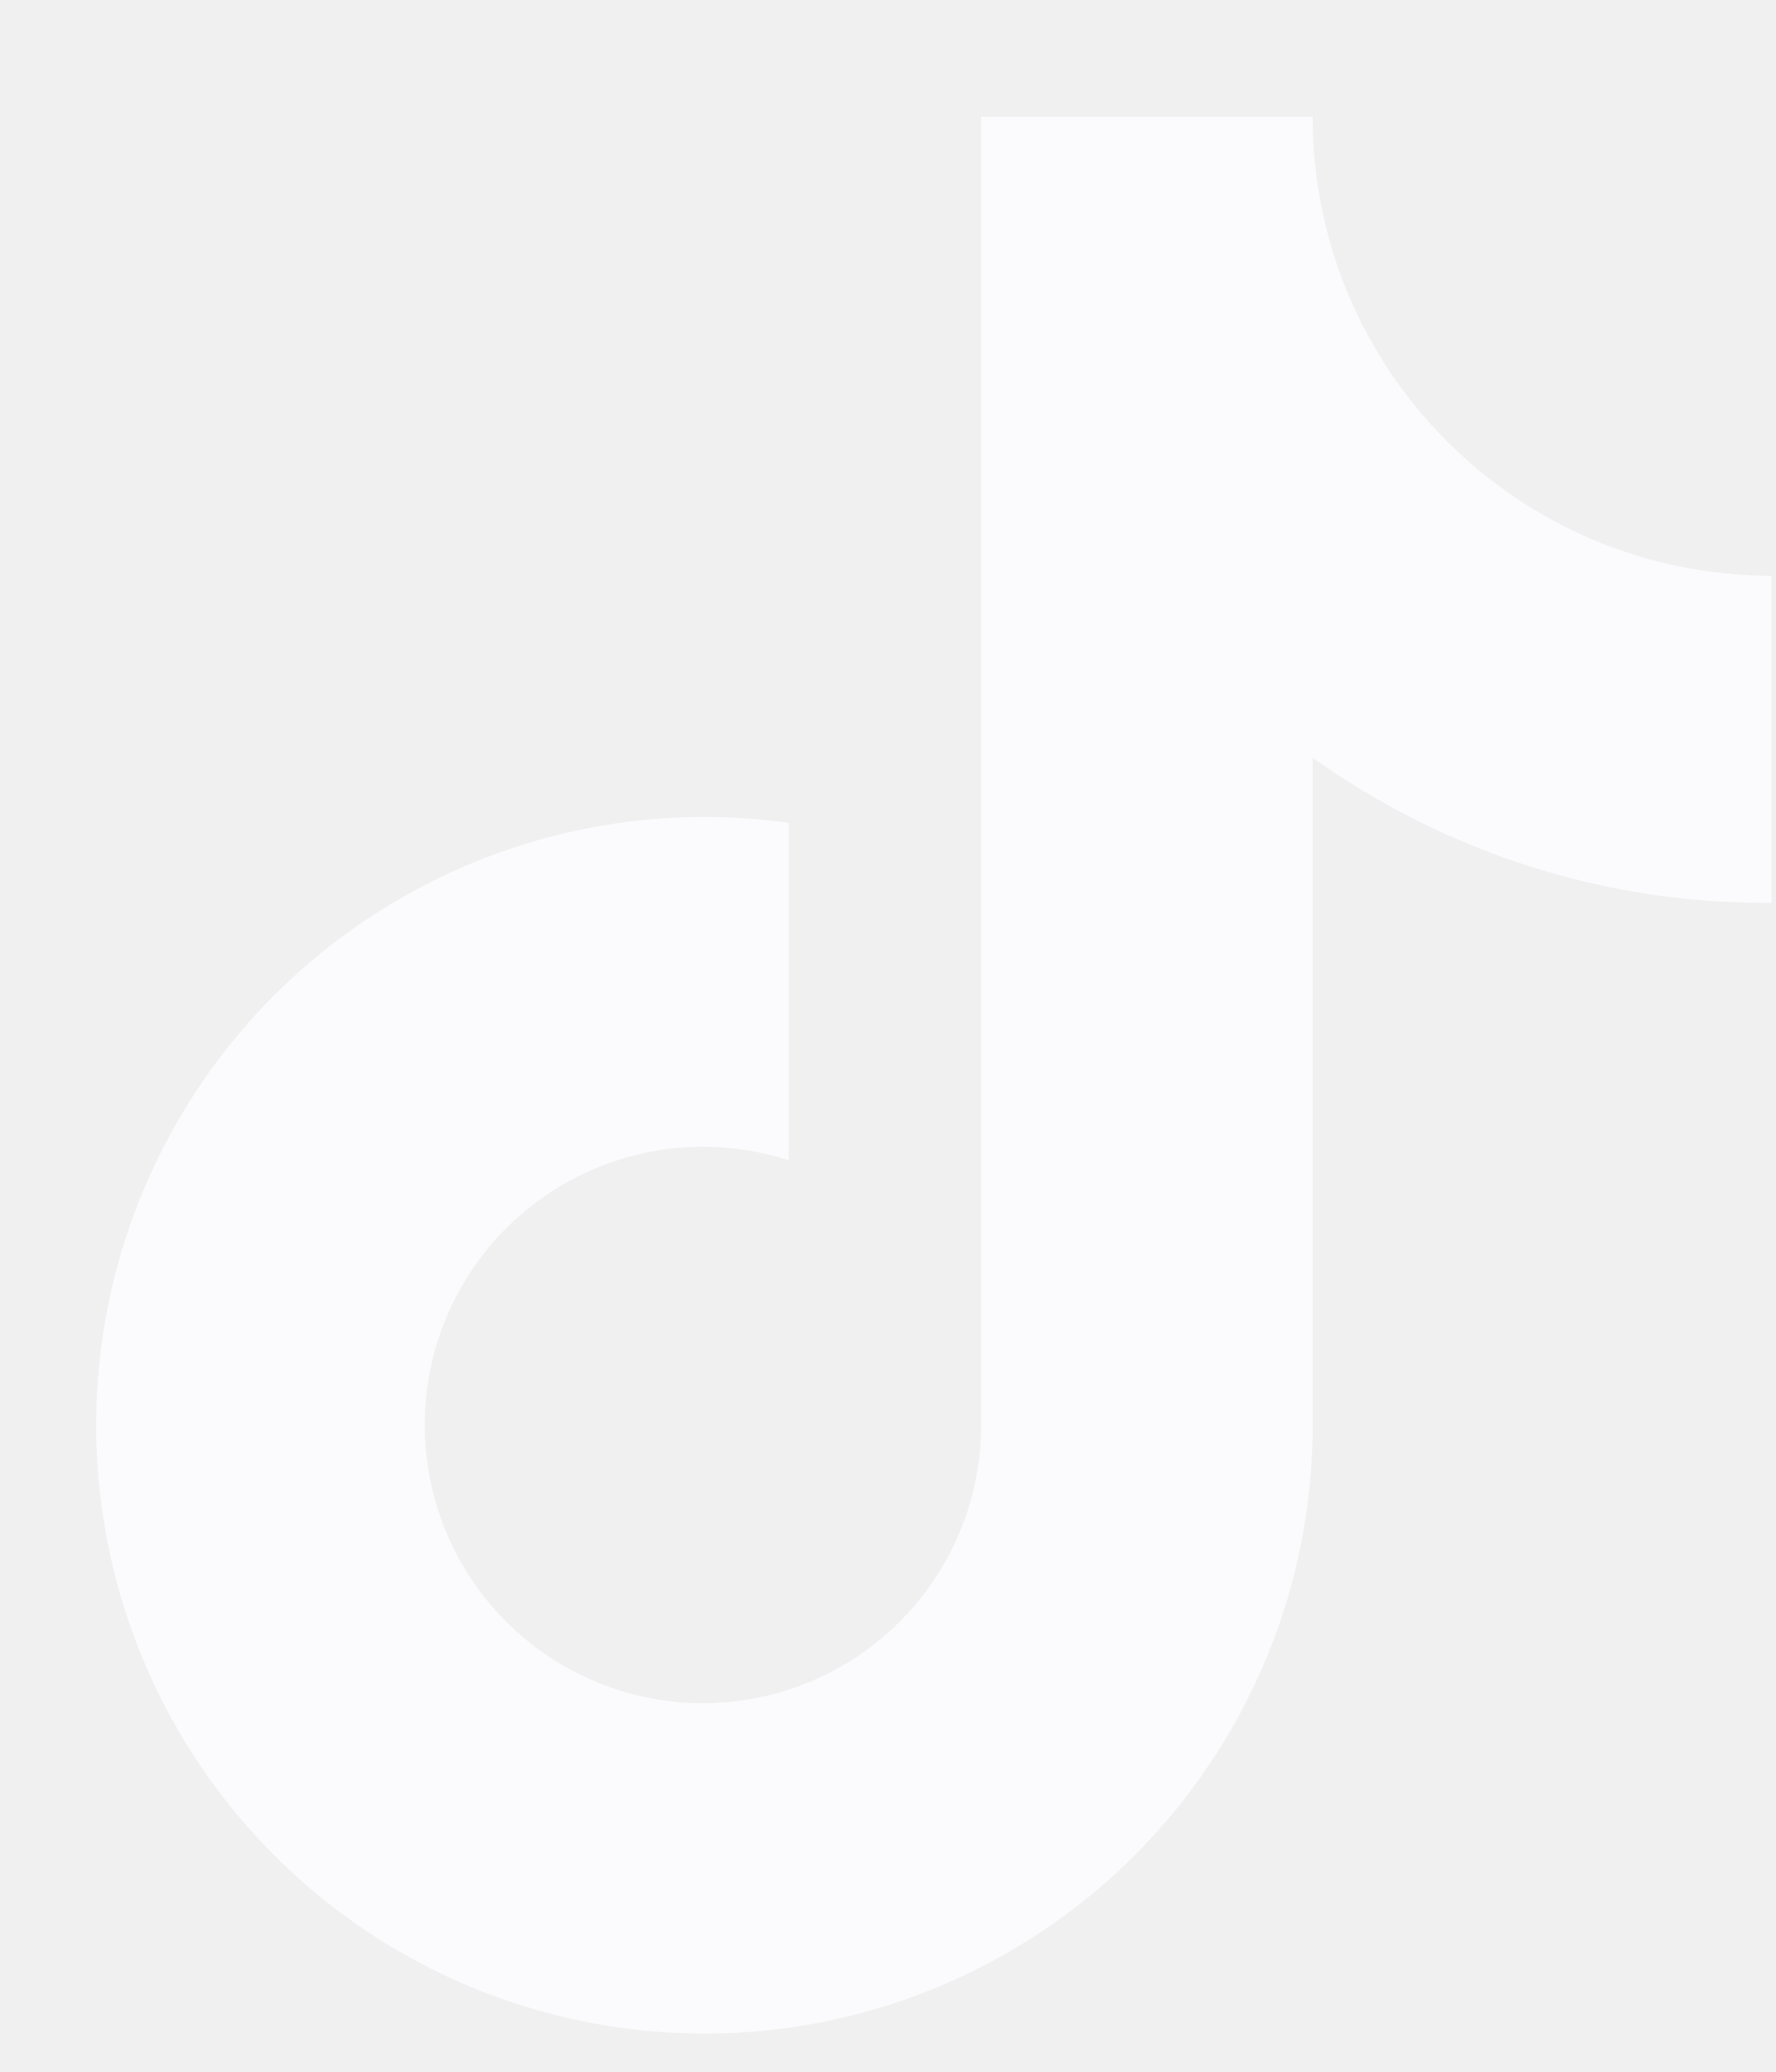
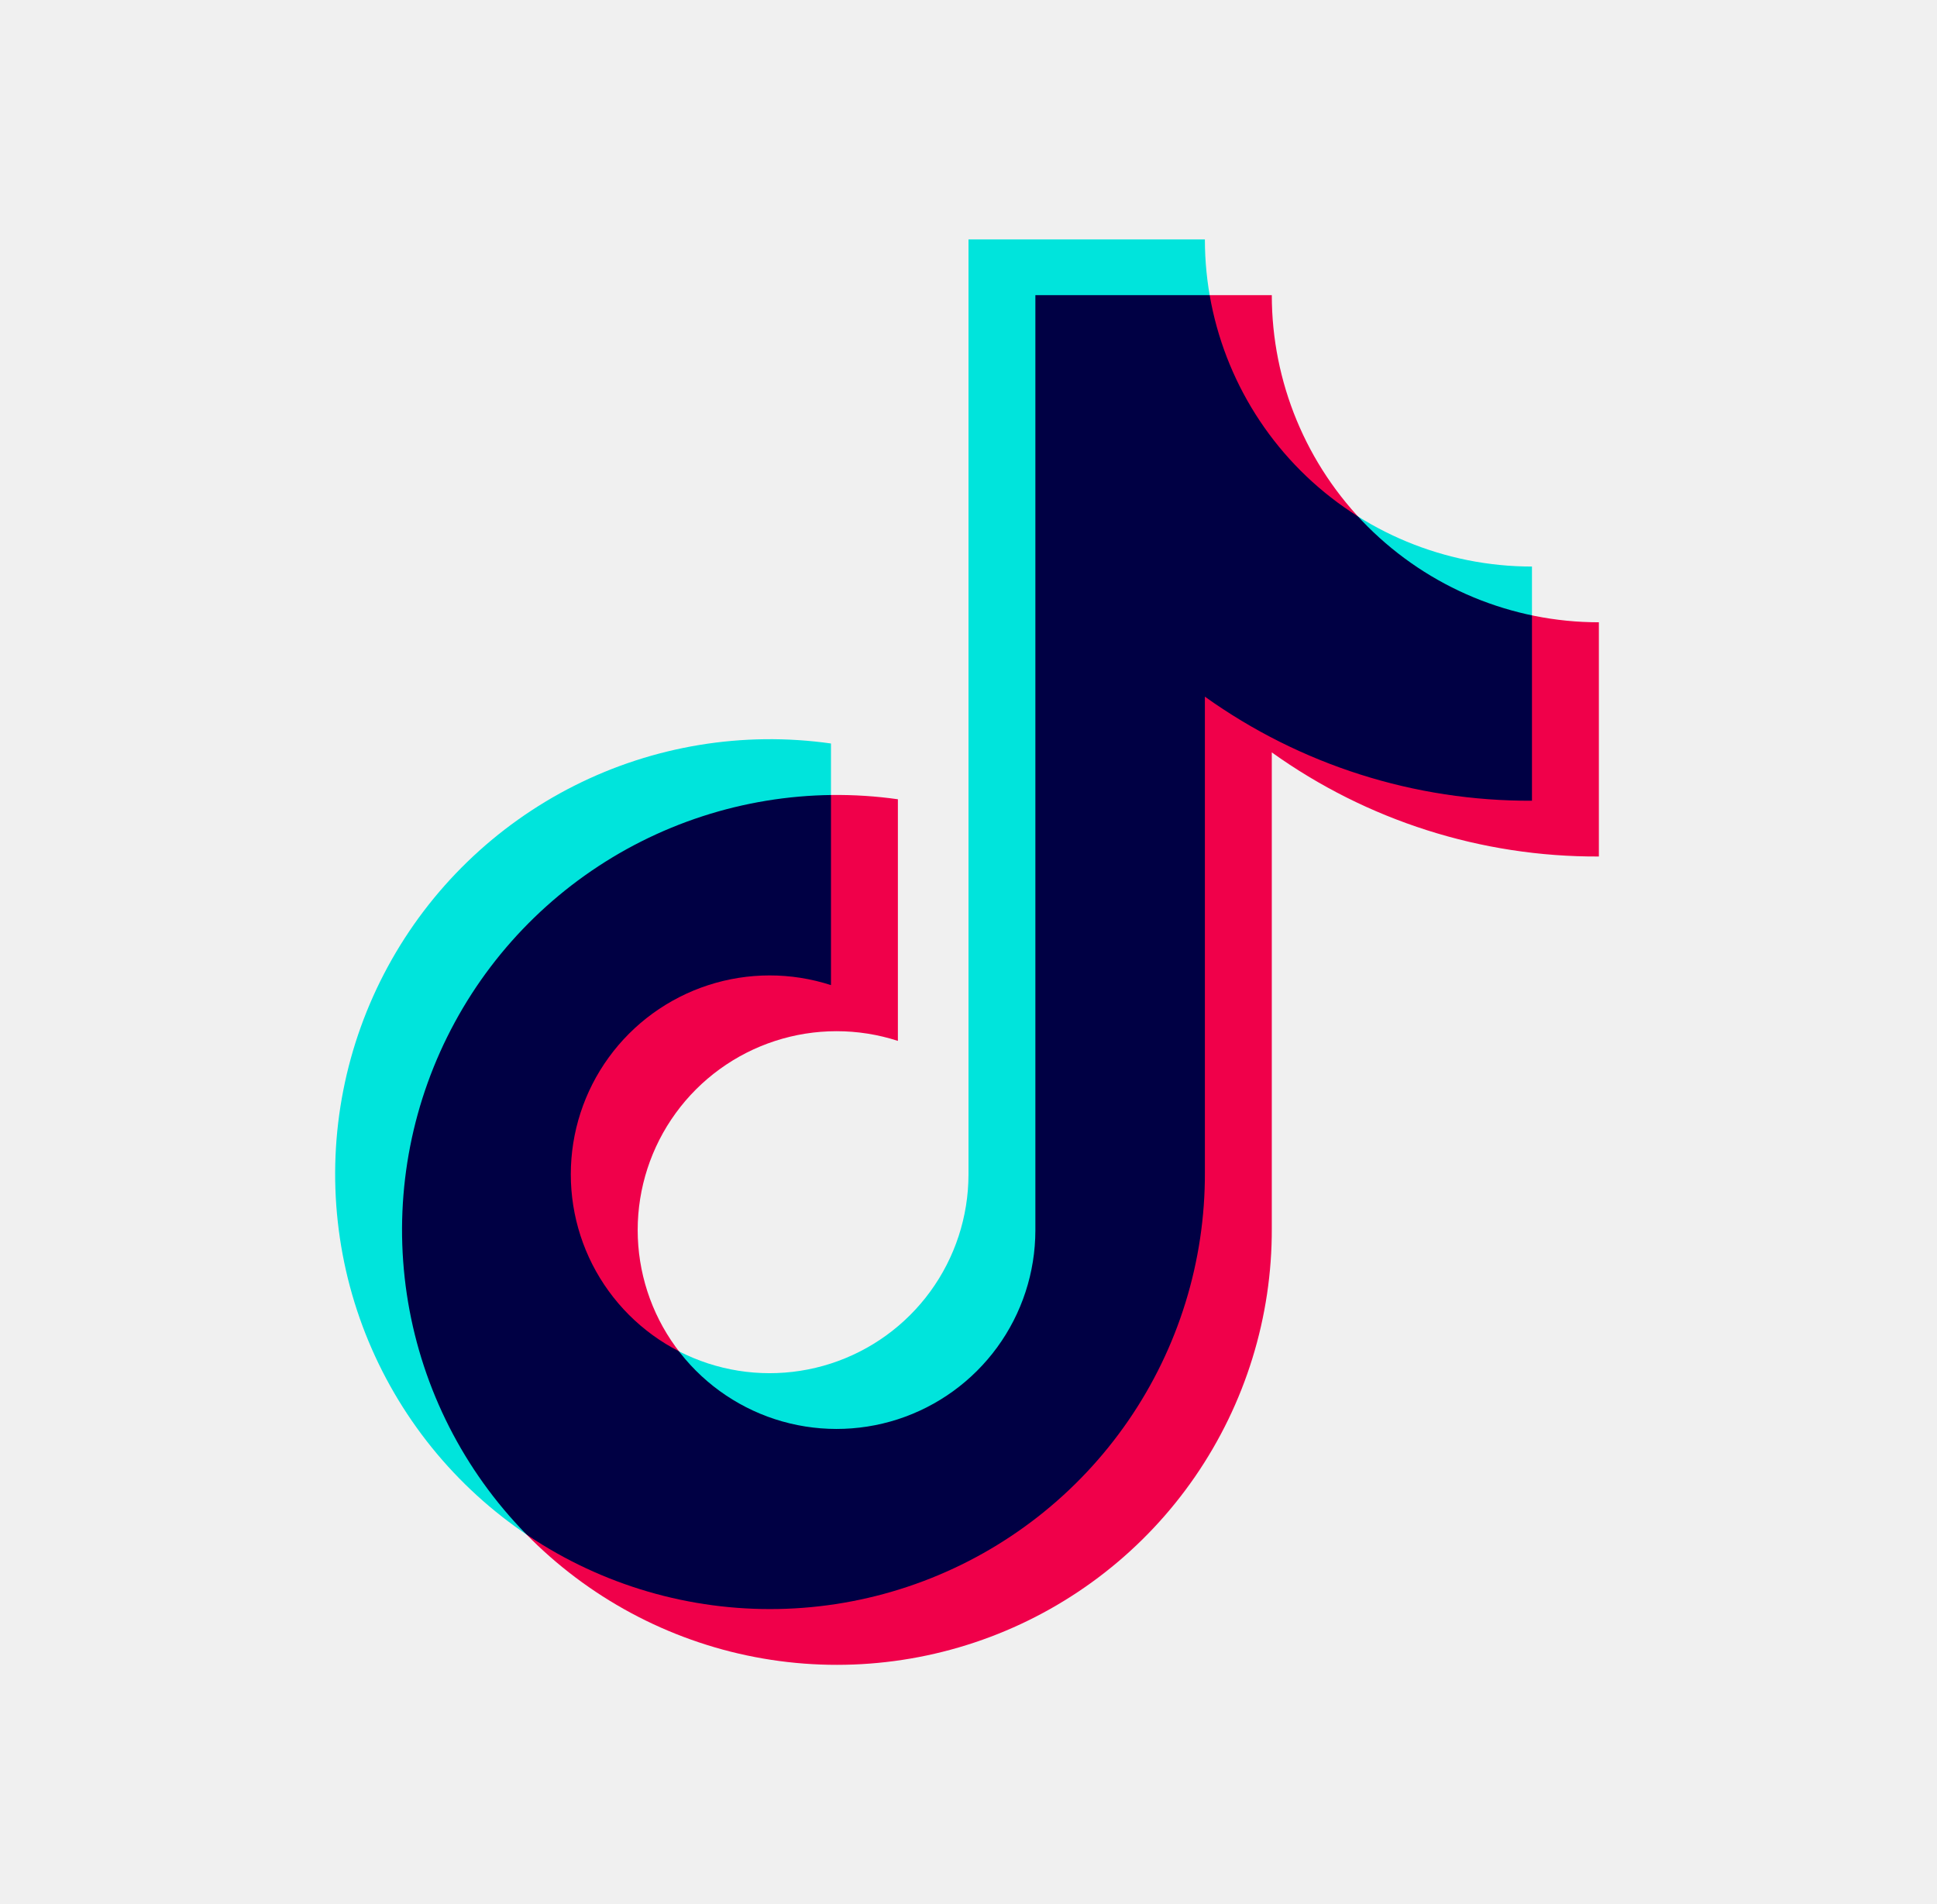
- <svg xmlns="http://www.w3.org/2000/svg" width="12" height="14" fill="none">
-   <path fill="#FBFBFD" d="M5.33 5.56a4.11 4.11 0 1 0 3.54 4.06v-4.5c.9.64 1.98.99 3.1.98V3.89a3.1 3.1 0 0 1-3.1-3.1H6.63v8.85a1.88 1.88 0 1 1-1.3-1.8V5.56Z" />
+ <svg xmlns="http://www.w3.org/2000/svg" width="57" height="56" viewBox="0 0 57 56" fill="none">
+   <g clip-path="url(#clip0_5991_26411)">
+     <g style="mix-blend-mode:multiply">
+       <path d="M56.484 0H0.516C0.507 0 0.5 0.007 0.5 0.016V55.984C0.5 55.993 0.507 56 0.516 56H56.484C56.493 56 56.5 55.993 56.5 55.984V0.016C56.5 0.007 56.493 0 56.484 0Z" fill="white" />
+     </g>
+     <g style="mix-blend-mode:multiply">
+       <path d="M26.422 23.516C23.838 23.15 21.204 23.583 18.873 24.756C16.542 25.93 14.625 27.788 13.381 30.082C12.136 32.376 11.622 34.995 11.908 37.59C12.194 40.184 13.267 42.628 14.982 44.595C16.697 46.562 18.972 47.958 21.503 48.596C24.034 49.233 26.699 49.081 29.141 48.161C31.583 47.241 33.685 45.596 35.166 43.447C36.646 41.297 37.435 38.747 37.425 36.138V22.137C40.231 24.145 43.599 25.217 47.05 25.2V18.309C44.497 18.309 42.049 17.295 40.244 15.49C38.439 13.685 37.425 11.237 37.425 8.684H30.468V36.203C30.466 37.438 30.073 38.641 29.345 39.639C28.617 40.637 27.593 41.379 26.418 41.759C25.242 42.139 23.977 42.137 22.803 41.755C21.629 41.372 20.606 40.627 19.881 39.627C19.155 38.628 18.765 37.424 18.765 36.189C18.766 34.954 19.157 33.751 19.883 32.752C20.609 31.753 21.633 31.009 22.807 30.627C23.982 30.245 25.247 30.244 26.422 30.625V23.516Z" fill="#FF004F" />
+     </g>
+     <g style="mix-blend-mode:multiply">
+       <path d="M24.453 21.875C21.869 21.509 19.235 21.942 16.904 23.116C14.573 24.29 12.657 26.148 11.412 28.442C10.167 30.735 9.653 33.355 9.94 35.949C10.226 38.543 11.298 40.987 13.013 42.955C14.728 44.922 17.003 46.318 19.534 46.955C22.065 47.592 24.73 47.441 27.172 46.52C29.614 45.6 31.716 43.955 33.197 41.806C34.678 39.657 35.466 37.106 35.456 34.497V20.497C38.262 22.504 41.63 23.576 45.081 23.559V16.669C42.528 16.669 40.08 15.655 38.275 13.85C36.47 12.045 35.456 9.596 35.456 7.044H28.5V34.562C28.497 35.797 28.104 37 27.376 37.998C26.649 38.996 25.624 39.738 24.449 40.118C23.274 40.498 22.009 40.497 20.834 40.114C19.66 39.731 18.637 38.986 17.912 37.987C17.186 36.987 16.796 35.784 16.797 34.549C16.797 33.313 17.188 32.11 17.914 31.111C18.64 30.112 19.664 29.368 20.838 28.986C22.013 28.604 23.278 28.603 24.453 28.984V21.875Z" fill="#00F2EA" />
+     </g>
+   </g>
+   <defs>
+     <clipPath id="clip0_5991_26411">
+       <rect width="56" height="56" fill="white" transform="translate(0.5)" />
+     </clipPath>
+   </defs>
</svg>
